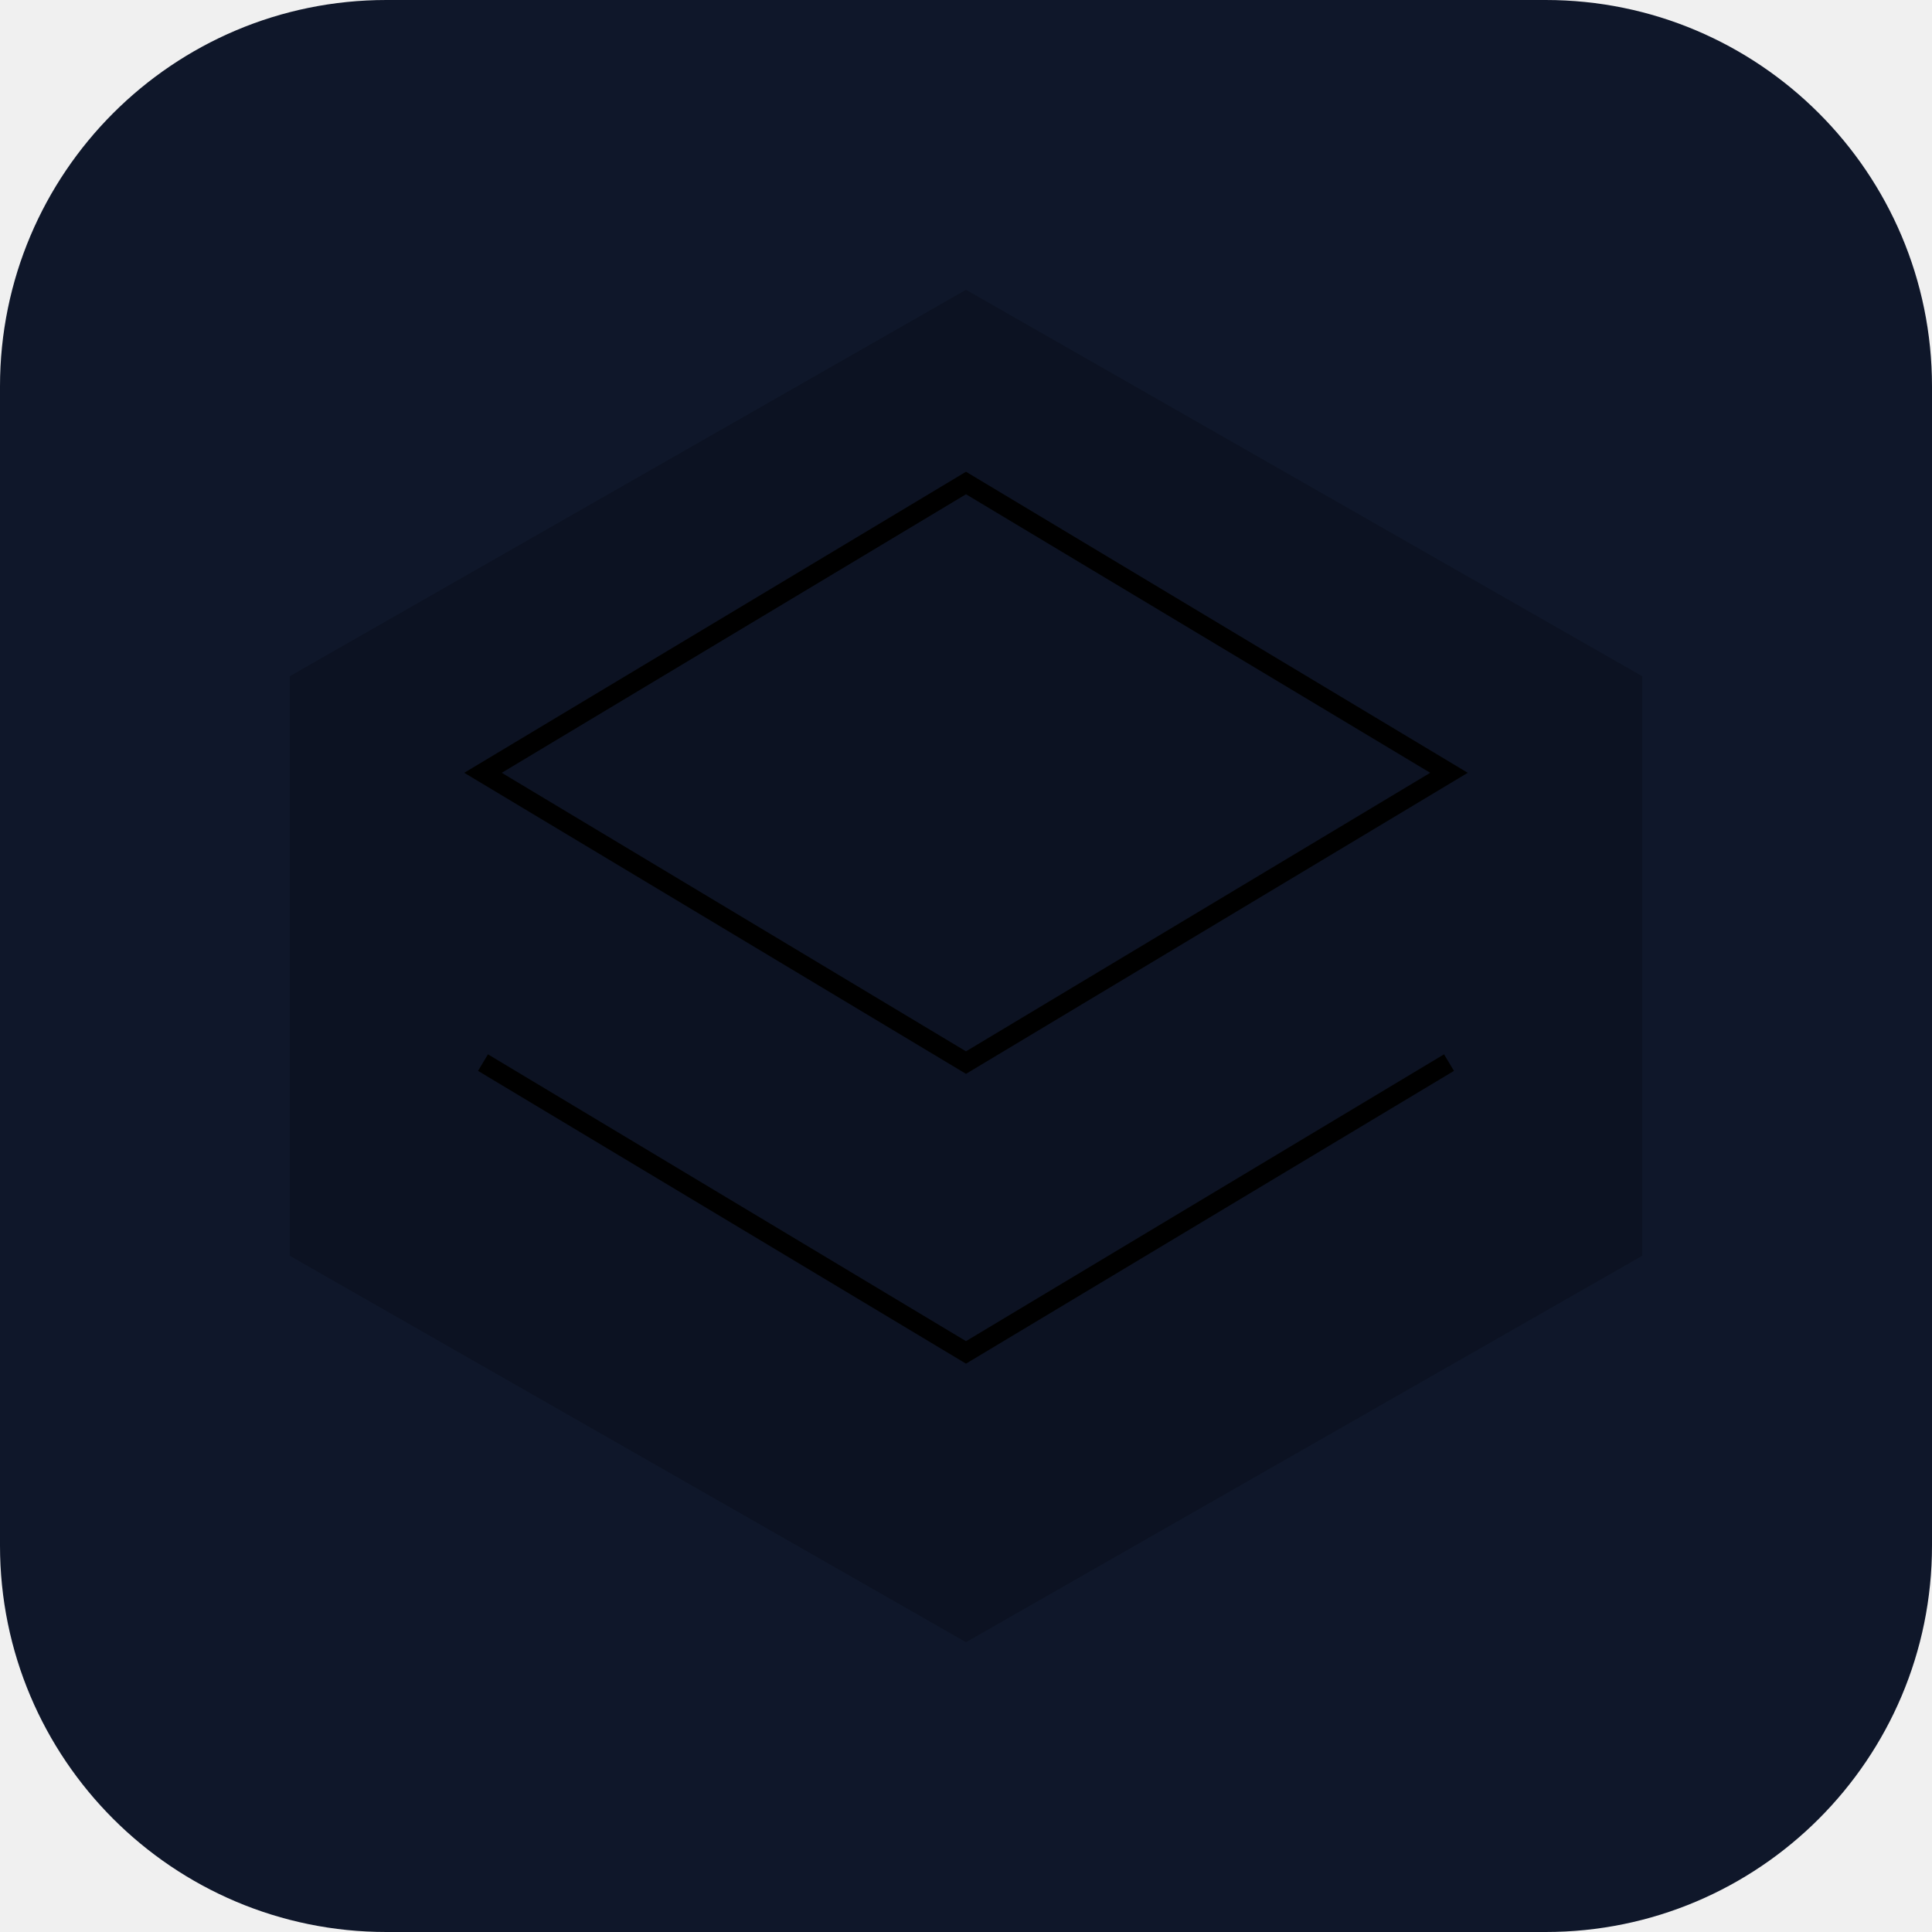
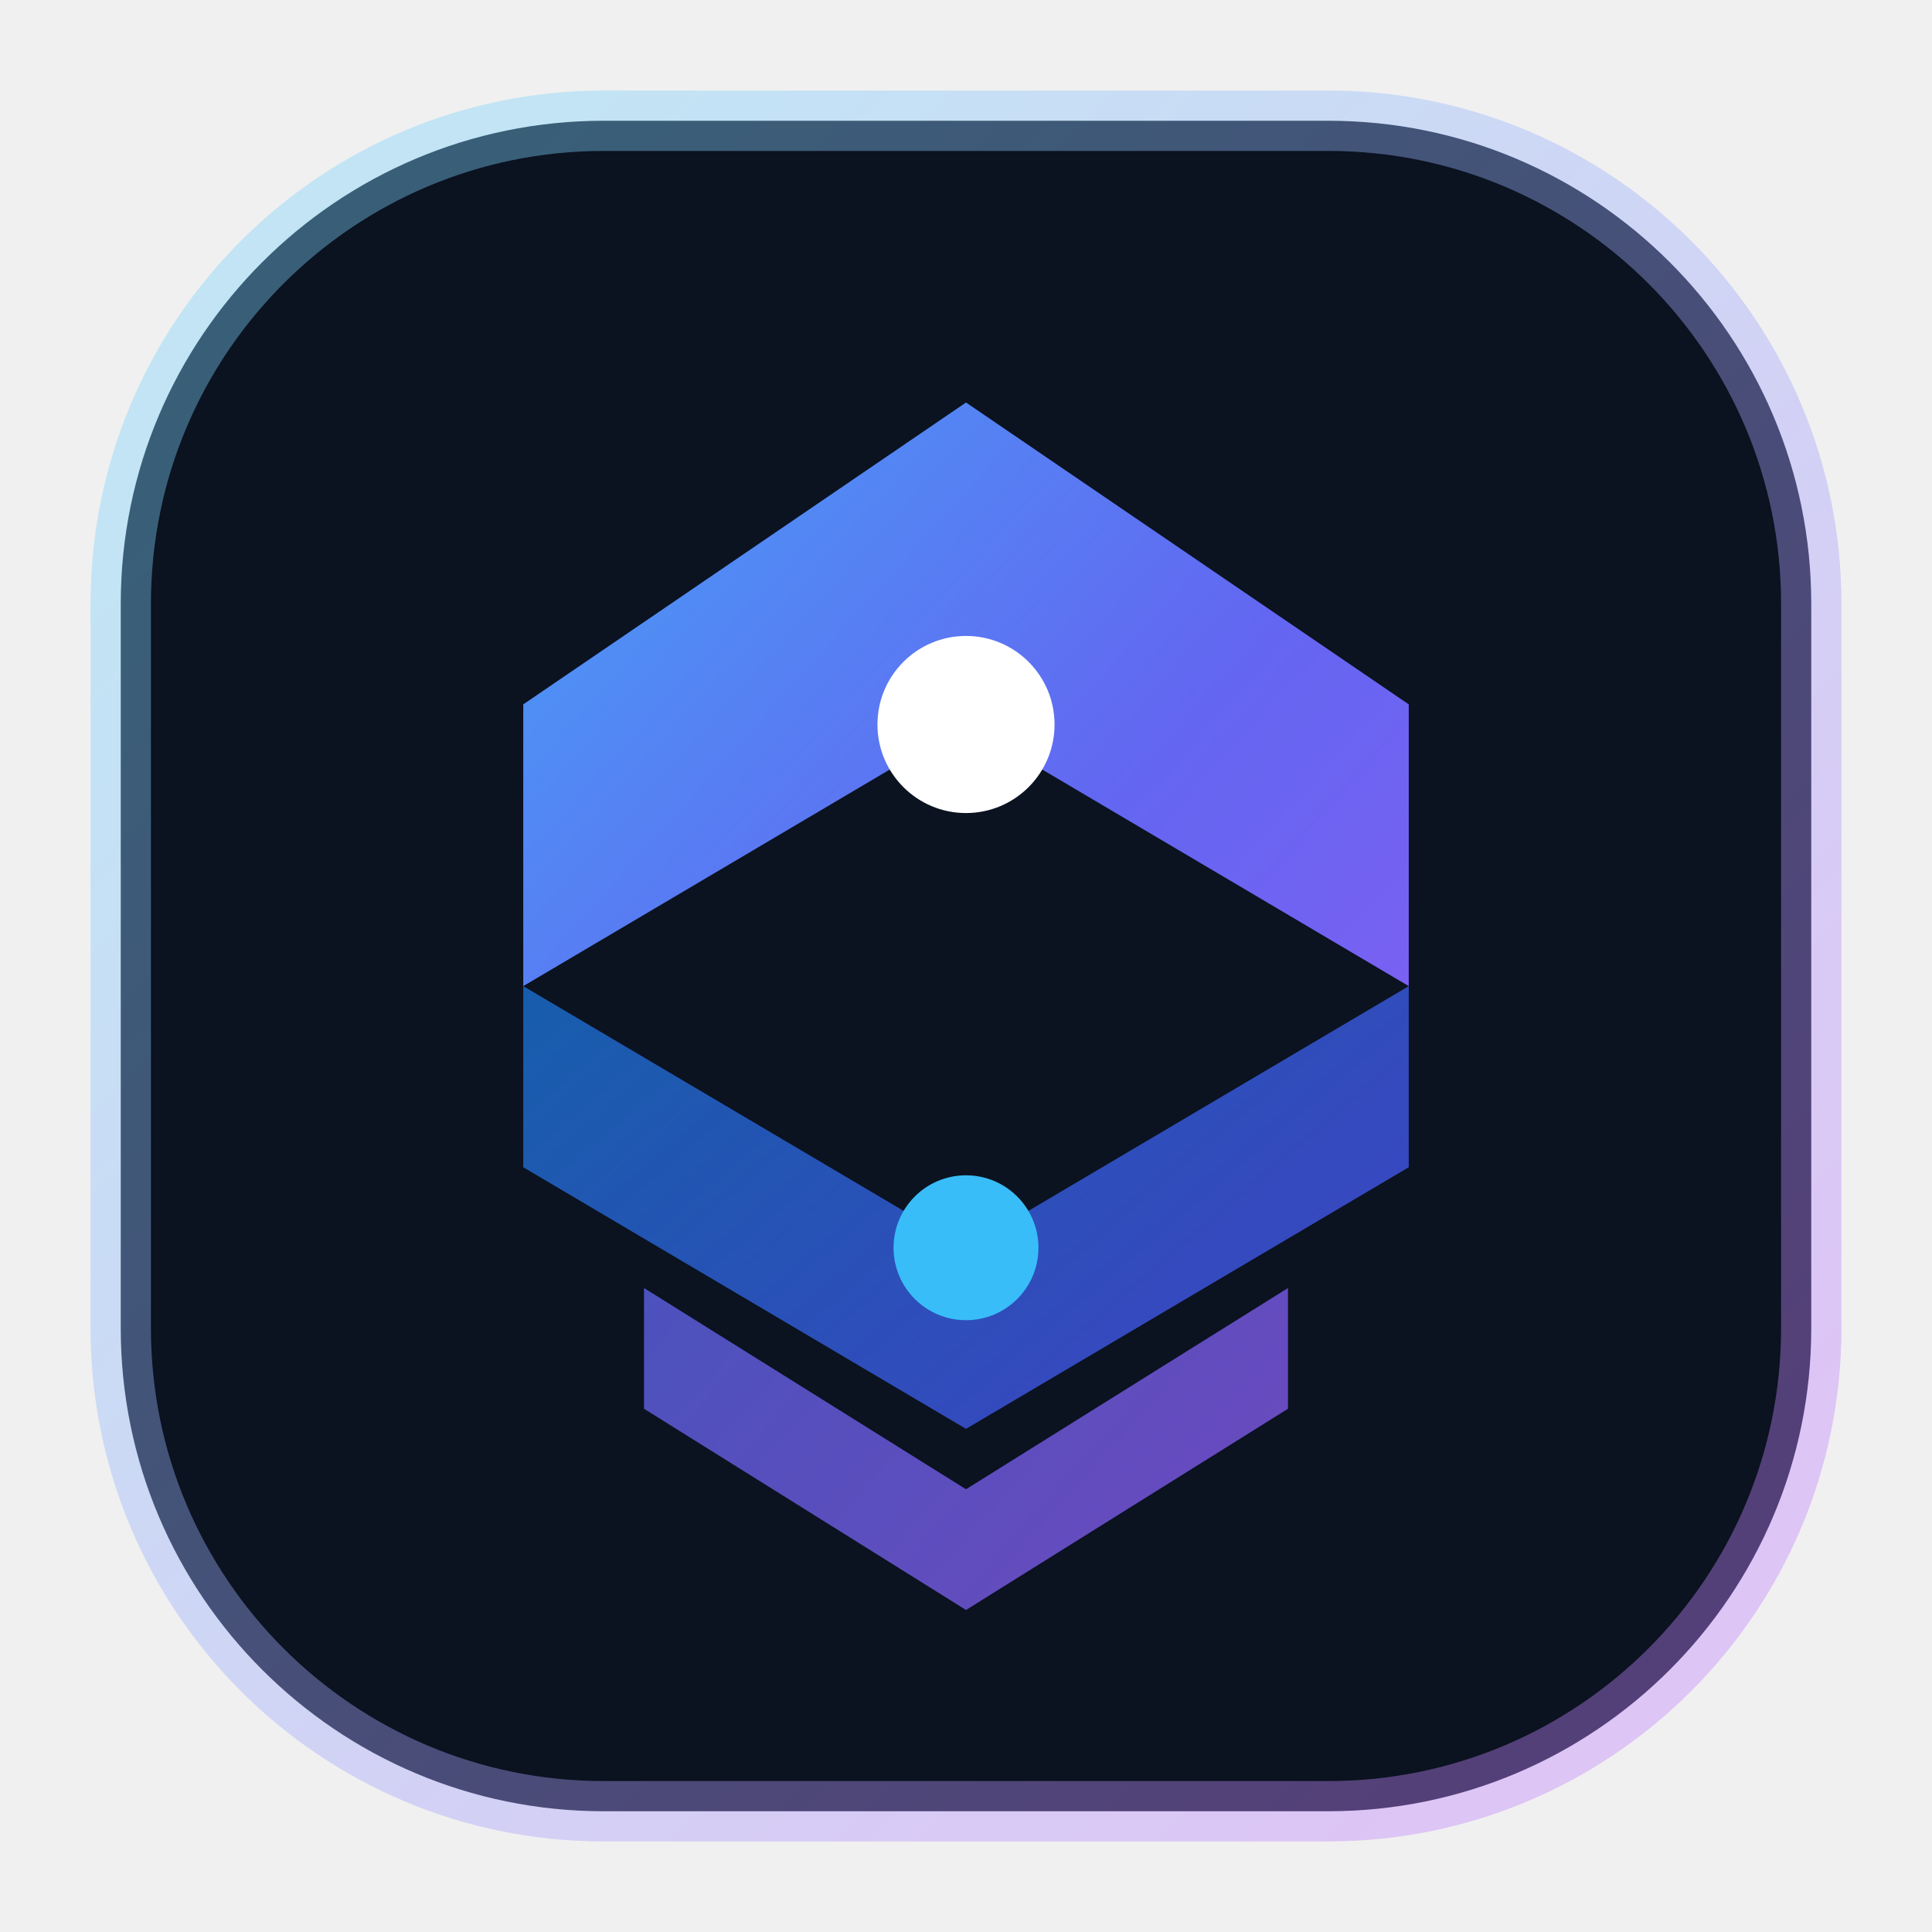
- <svg xmlns="http://www.w3.org/2000/svg" viewBox="0 0 100 100">
+ <svg xmlns="http://www.w3.org/2000/svg" viewBox="0 0 48 48" fill="none">
  <defs>
-     <linearGradient id="logoGradient" x1="0%" y1="0%" x2="100%" y2="100%">
-       <stop offset="0%" stopColor="#38bdf8" />
-       <stop offset="100%" stopColor="#8b5cf6" />
+     <linearGradient id="scGradientA" x1="4" y1="6" x2="44" y2="42" gradientUnits="userSpaceOnUse">
+       <stop offset="0%" stop-color="#38BDF8" />
+       <stop offset="50%" stop-color="#6366F1" />
+       <stop offset="100%" stop-color="#A855F7" />
+     </linearGradient>
+     <linearGradient id="scGradientB" x1="12" y1="10" x2="36" y2="38" gradientUnits="userSpaceOnUse">
+       <stop offset="0%" stop-color="#0284C7" stop-opacity="0.8" />
+       <stop offset="100%" stop-color="#4F46E5" stop-opacity="0.9" />
+     </linearGradient>
+     <linearGradient id="scStrokeGlow" x1="8" y1="8" x2="40" y2="40" gradientUnits="userSpaceOnUse">
+       <stop offset="0%" stop-color="#7DD3FC" />
+       <stop offset="100%" stop-color="#C084FC" />
    </linearGradient>
  </defs>
-   <rect width="100" height="100" rx="20" fill="#0f172a" />
-   <polygon points="50,15 85,35 85,65 50,85 15,65 15,35" fill="url(#logoGradient)" opacity="0.2" />
-   <path fill="none" stroke="url(#logoGradient)" strokeWidth="8" strokeLinejoin="round" d="M50 25 L75 40 L50 55 L25 40 Z" />
-   <path fill="none" stroke="url(#logoGradient)" strokeWidth="8" strokeLinecap="round" strokeLinejoin="round" d="M25 55 L50 70 L75 55" />
+   <rect x="3" y="3" width="42" height="42" rx="12" fill="#0B1220" stroke="url(#scStrokeGlow)" stroke-width="1.5" stroke-opacity="0.4" />
+   <path d="M24 10L35 17.5V24.5L24 18L13 24.5V17.5L24 10Z" fill="url(#scGradientA)" />
+   <path d="M13 24.5L24 31L35 24.5V29L24 35.5L13 29V24.5Z" fill="url(#scGradientB)" opacity="0.95" />
+   <path d="M16 32L24 37L32 32V35L24 40L16 35V32Z" fill="url(#scGradientA)" opacity="0.75" />
+   <circle cx="24" cy="18" r="2.2" fill="#FFFFFF" />
+   <circle cx="24" cy="31" r="1.8" fill="#38BDF8" />
</svg>
